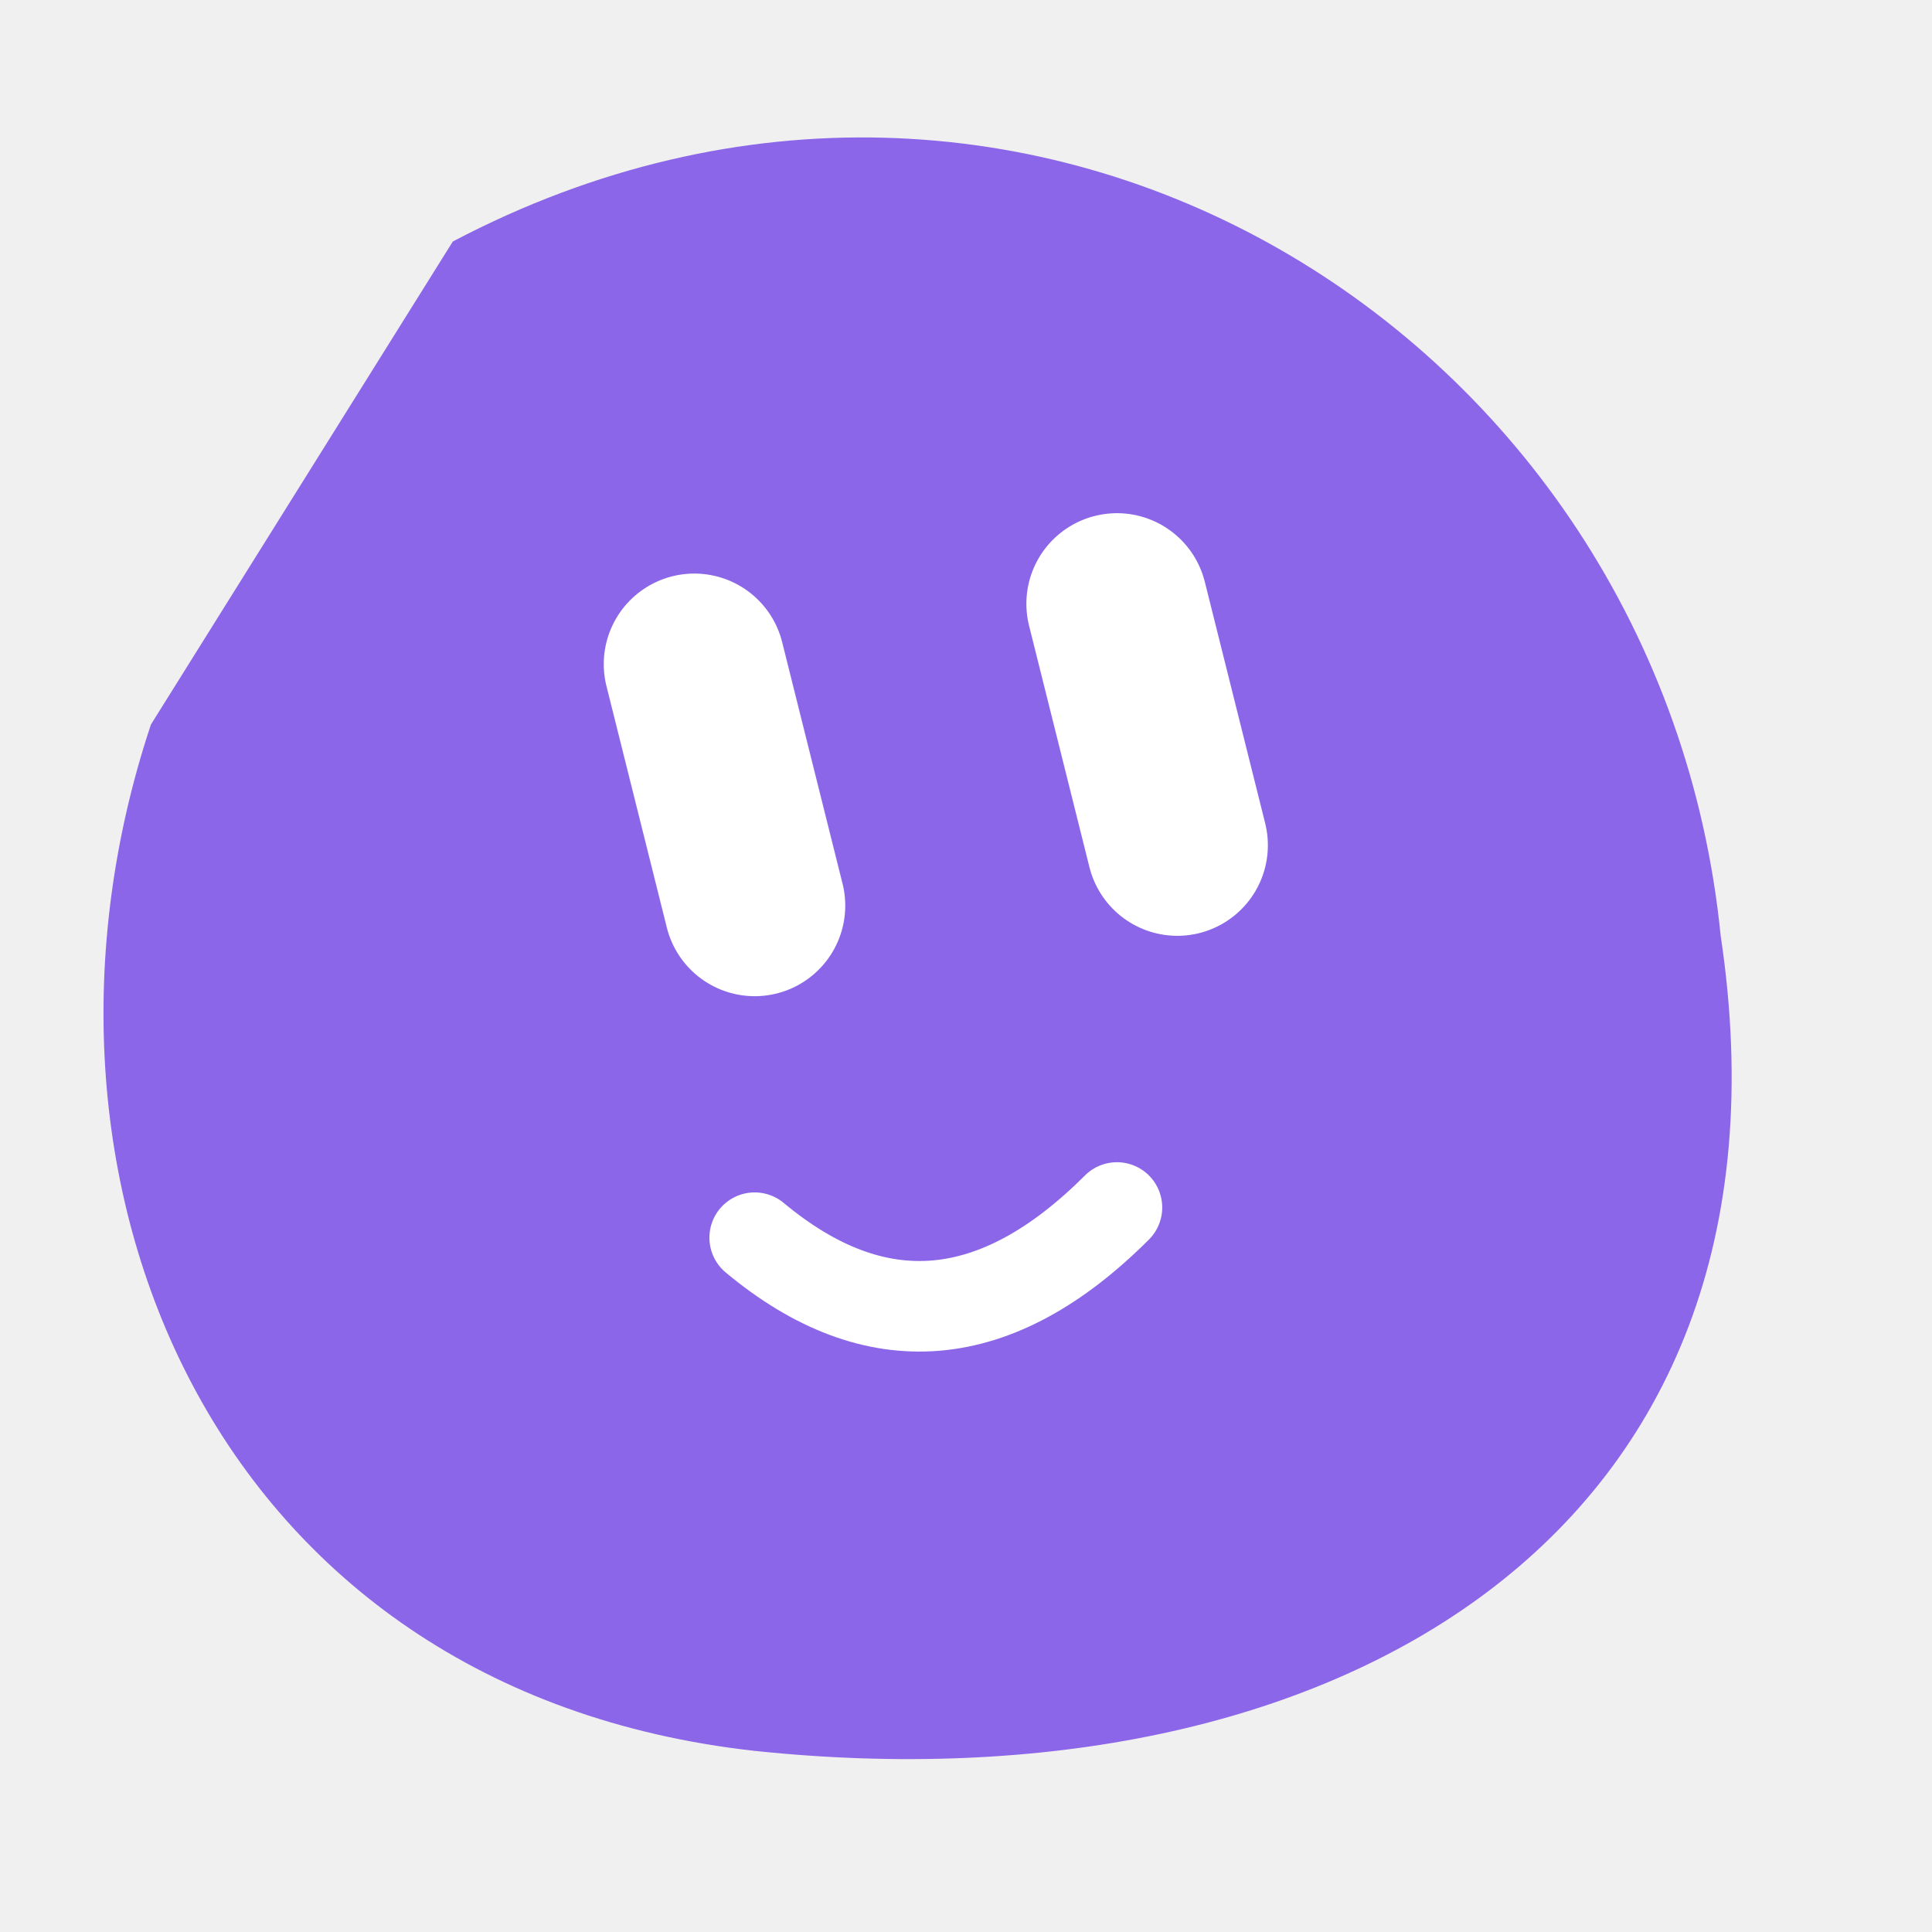
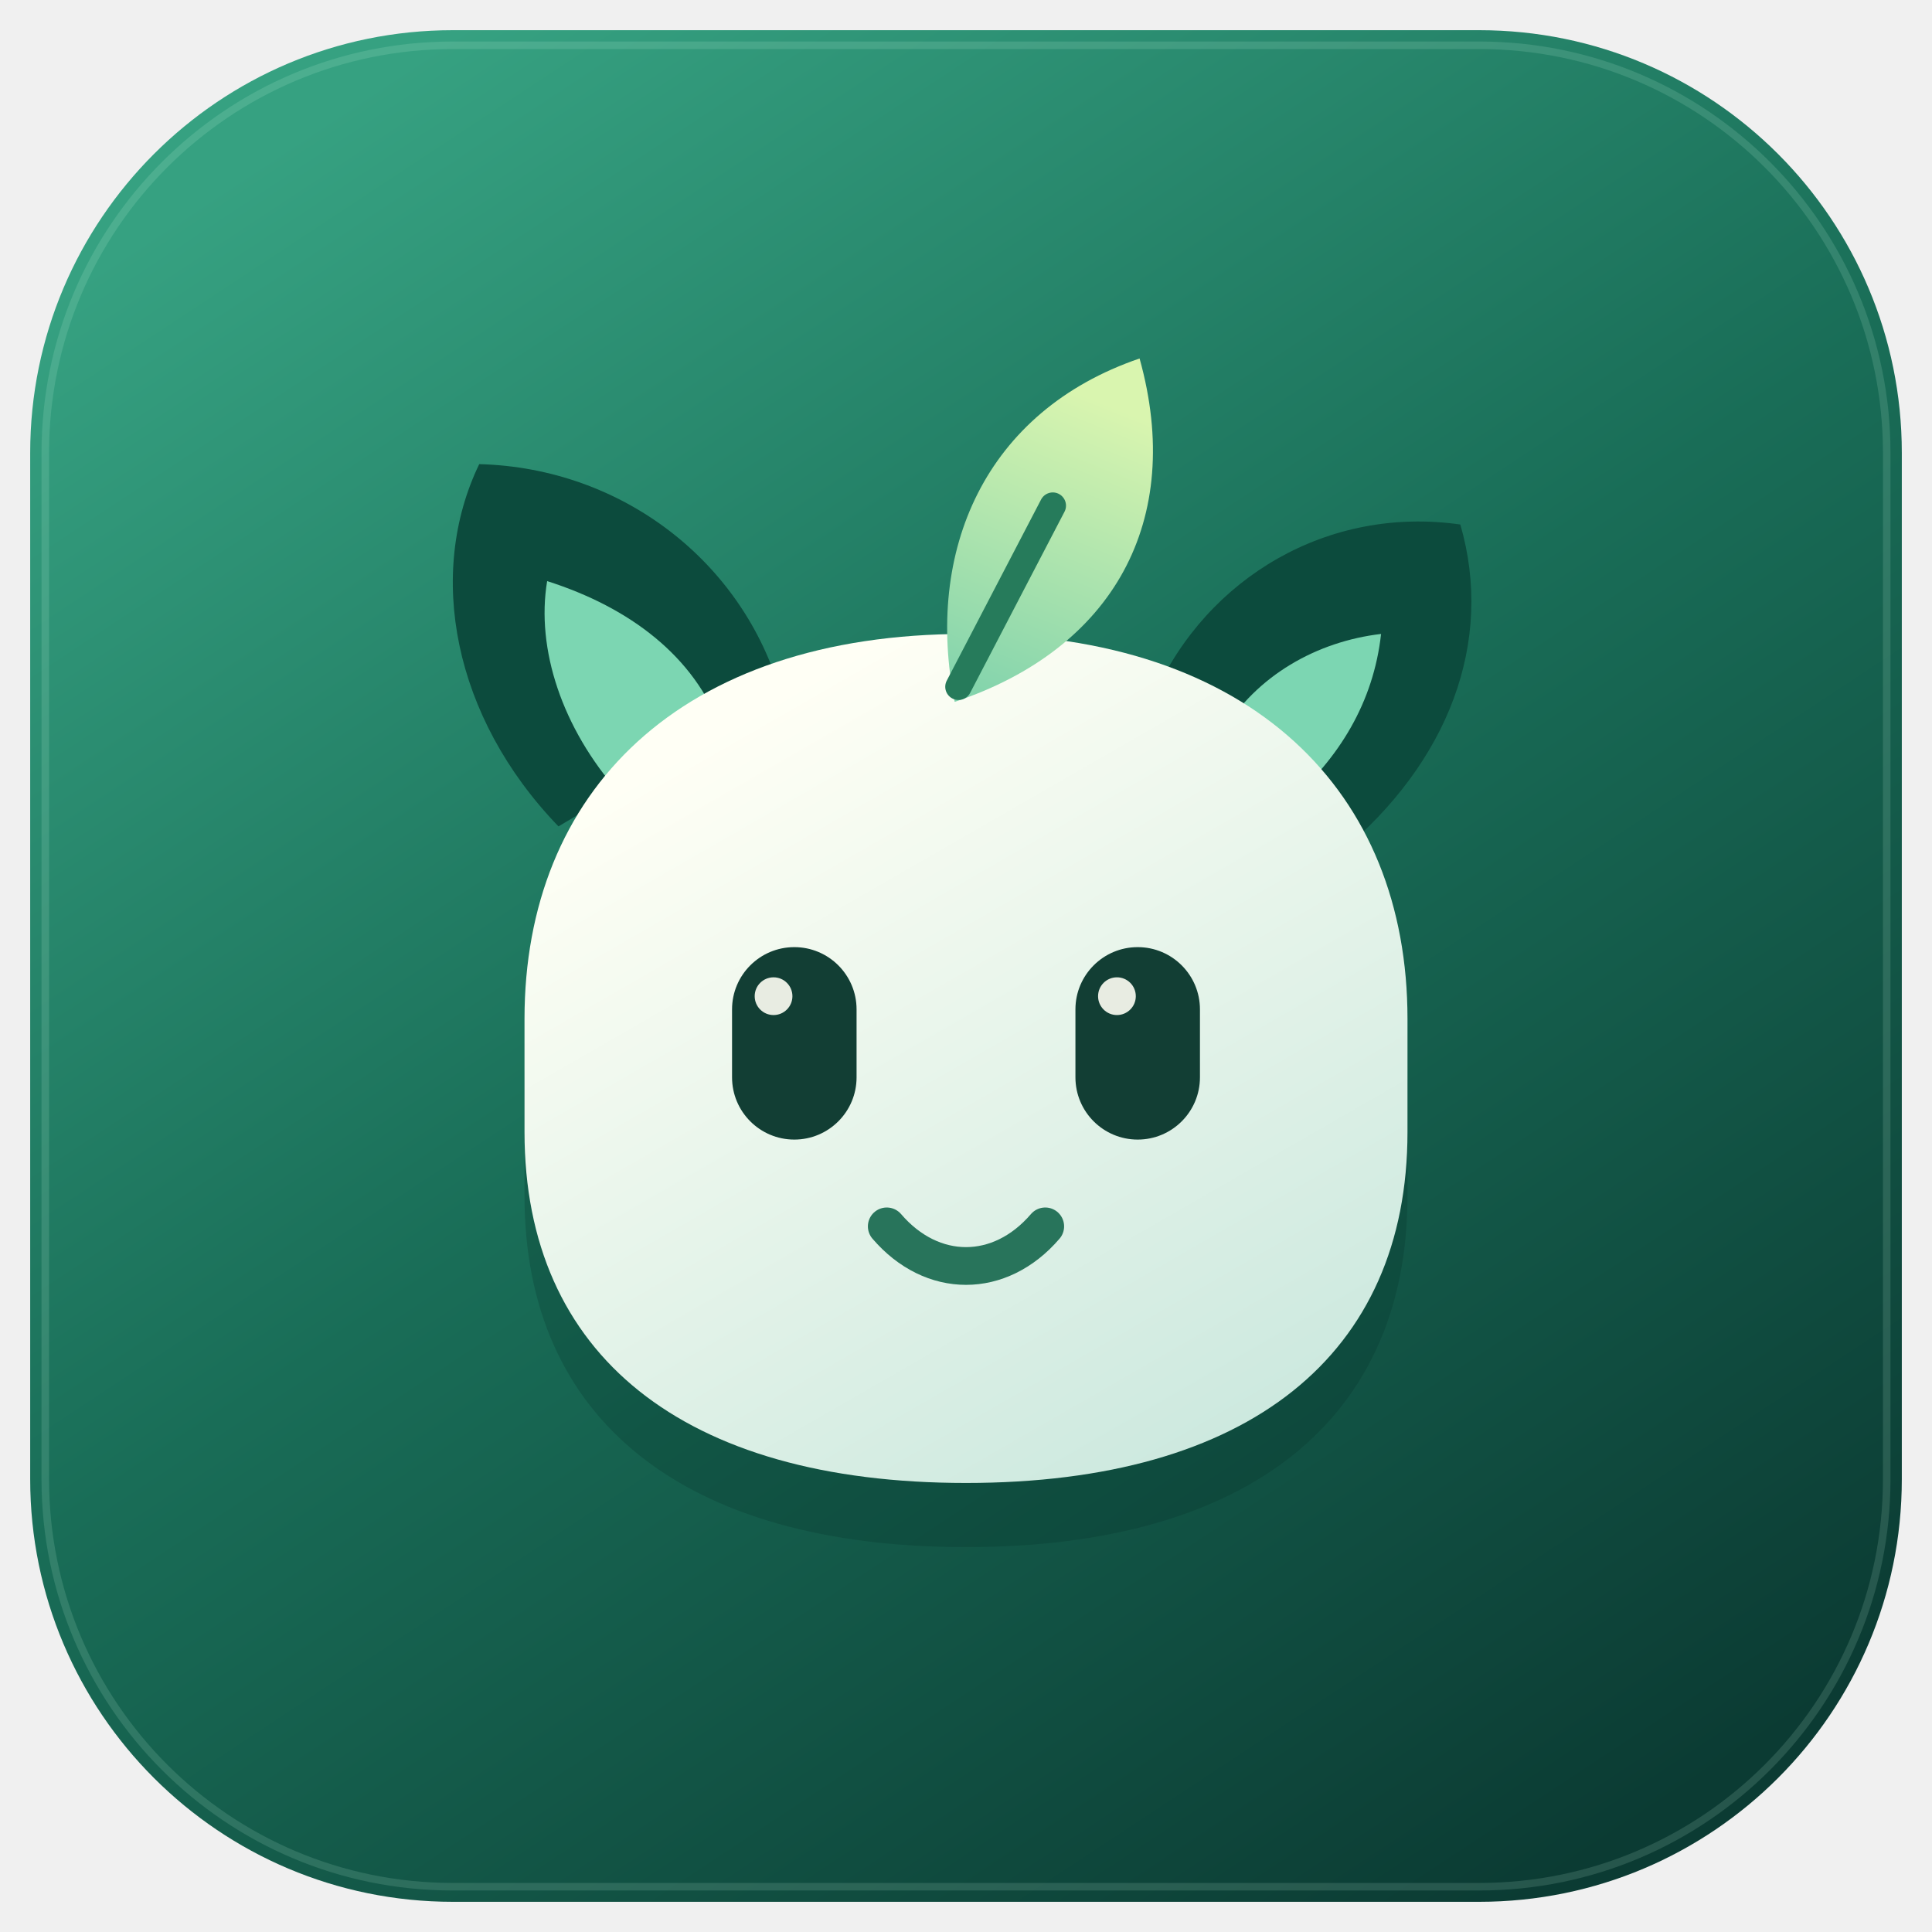
- <svg xmlns="http://www.w3.org/2000/svg" viewBox="0 0 64 64">
-   <path fill="#8c66e8" d="M15 8C34-2 55 11 57 31c3 20-13 29-32 27C7 56 0 39 5 24Z" />
-   <path stroke="white" stroke-width="6" stroke-linecap="round" d="m23 22 2 8m12-10 2 8" />
-   <path d="M25 41q6 5 12-1" fill="none" stroke="white" stroke-width="3" stroke-linecap="round" />
+ <svg xmlns="http://www.w3.org/2000/svg" viewBox="0 0 512 512" fill="none">
+   <defs>
+     <linearGradient id="jade" x1="96" y1="24" x2="410" y2="500" gradientUnits="userSpaceOnUse">
+       <stop stop-color="#36A181" />
+       <stop offset=".48" stop-color="#196D57" />
+       <stop offset="1" stop-color="#0B3B33" />
+     </linearGradient>
+     <linearGradient id="pearl" x1="210" y1="182" x2="324" y2="380" gradientUnits="userSpaceOnUse">
+       <stop stop-color="#FFFFF5" />
+       <stop offset="1" stop-color="#CDE9DF" />
+     </linearGradient>
+     <linearGradient id="leaf" x1="293" y1="107" x2="257" y2="196" gradientUnits="userSpaceOnUse">
+       <stop stop-color="#D9F5AF" />
+       <stop offset="1" stop-color="#77CFAC" />
+     </linearGradient>
+   </defs>
+   <rect x="8" y="8" width="496" height="496" rx="112" fill="url(#jade)" />
+   <rect x="12" y="12" width="488" height="488" rx="108" stroke="#D2FFE7" stroke-opacity=".14" stroke-width="2" />
+   <path d="M148 219c-28-29-35-67-21-96 38 1 70 26 80 61m99 0c14-31 46-50 81-45 9 31-3 63-32 87" fill="#0C4B3D" />
+   <path d="M164 210c-15-17-22-38-19-56 22 7 39 20 46 39m133 1c9-15 25-24 42-26-2 18-11 33-25 45" fill="#7CD6B2" />
+   <path d="M139 278c0-60 41-102 117-102s117 42 117 102v30c0 59-42 93-117 93s-117-34-117-93z" fill="#052E28" opacity=".25" transform="translate(0 9)" />
+   <path d="M139 270c0-60 41-102 117-102s117 42 117 102v30c0 59-42 93-117 93s-117-34-117-93z" fill="url(#pearl)" />
+   <path d="M253 186c-8-40 8-77 49-91 12 43-7 77-49 91z" fill="url(#leaf)" />
+   <path d="m254 182 25-48" stroke="#267B5B" stroke-width="7" stroke-linecap="round" />
+   <rect x="194" y="251" width="33" height="51" rx="16.5" fill="#123E34" />
+   <rect x="285" y="251" width="33" height="51" rx="16.5" fill="#123E34" />
+   <circle cx="205" cy="264" r="5" fill="#FFFFF5" opacity=".9" />
+   <circle cx="296" cy="264" r="5" fill="#FFFFF5" opacity=".9" />
+   <path d="M235 325c12 14 30 14 42 0" stroke="#28745B" stroke-width="10" stroke-linecap="round" />
</svg>
